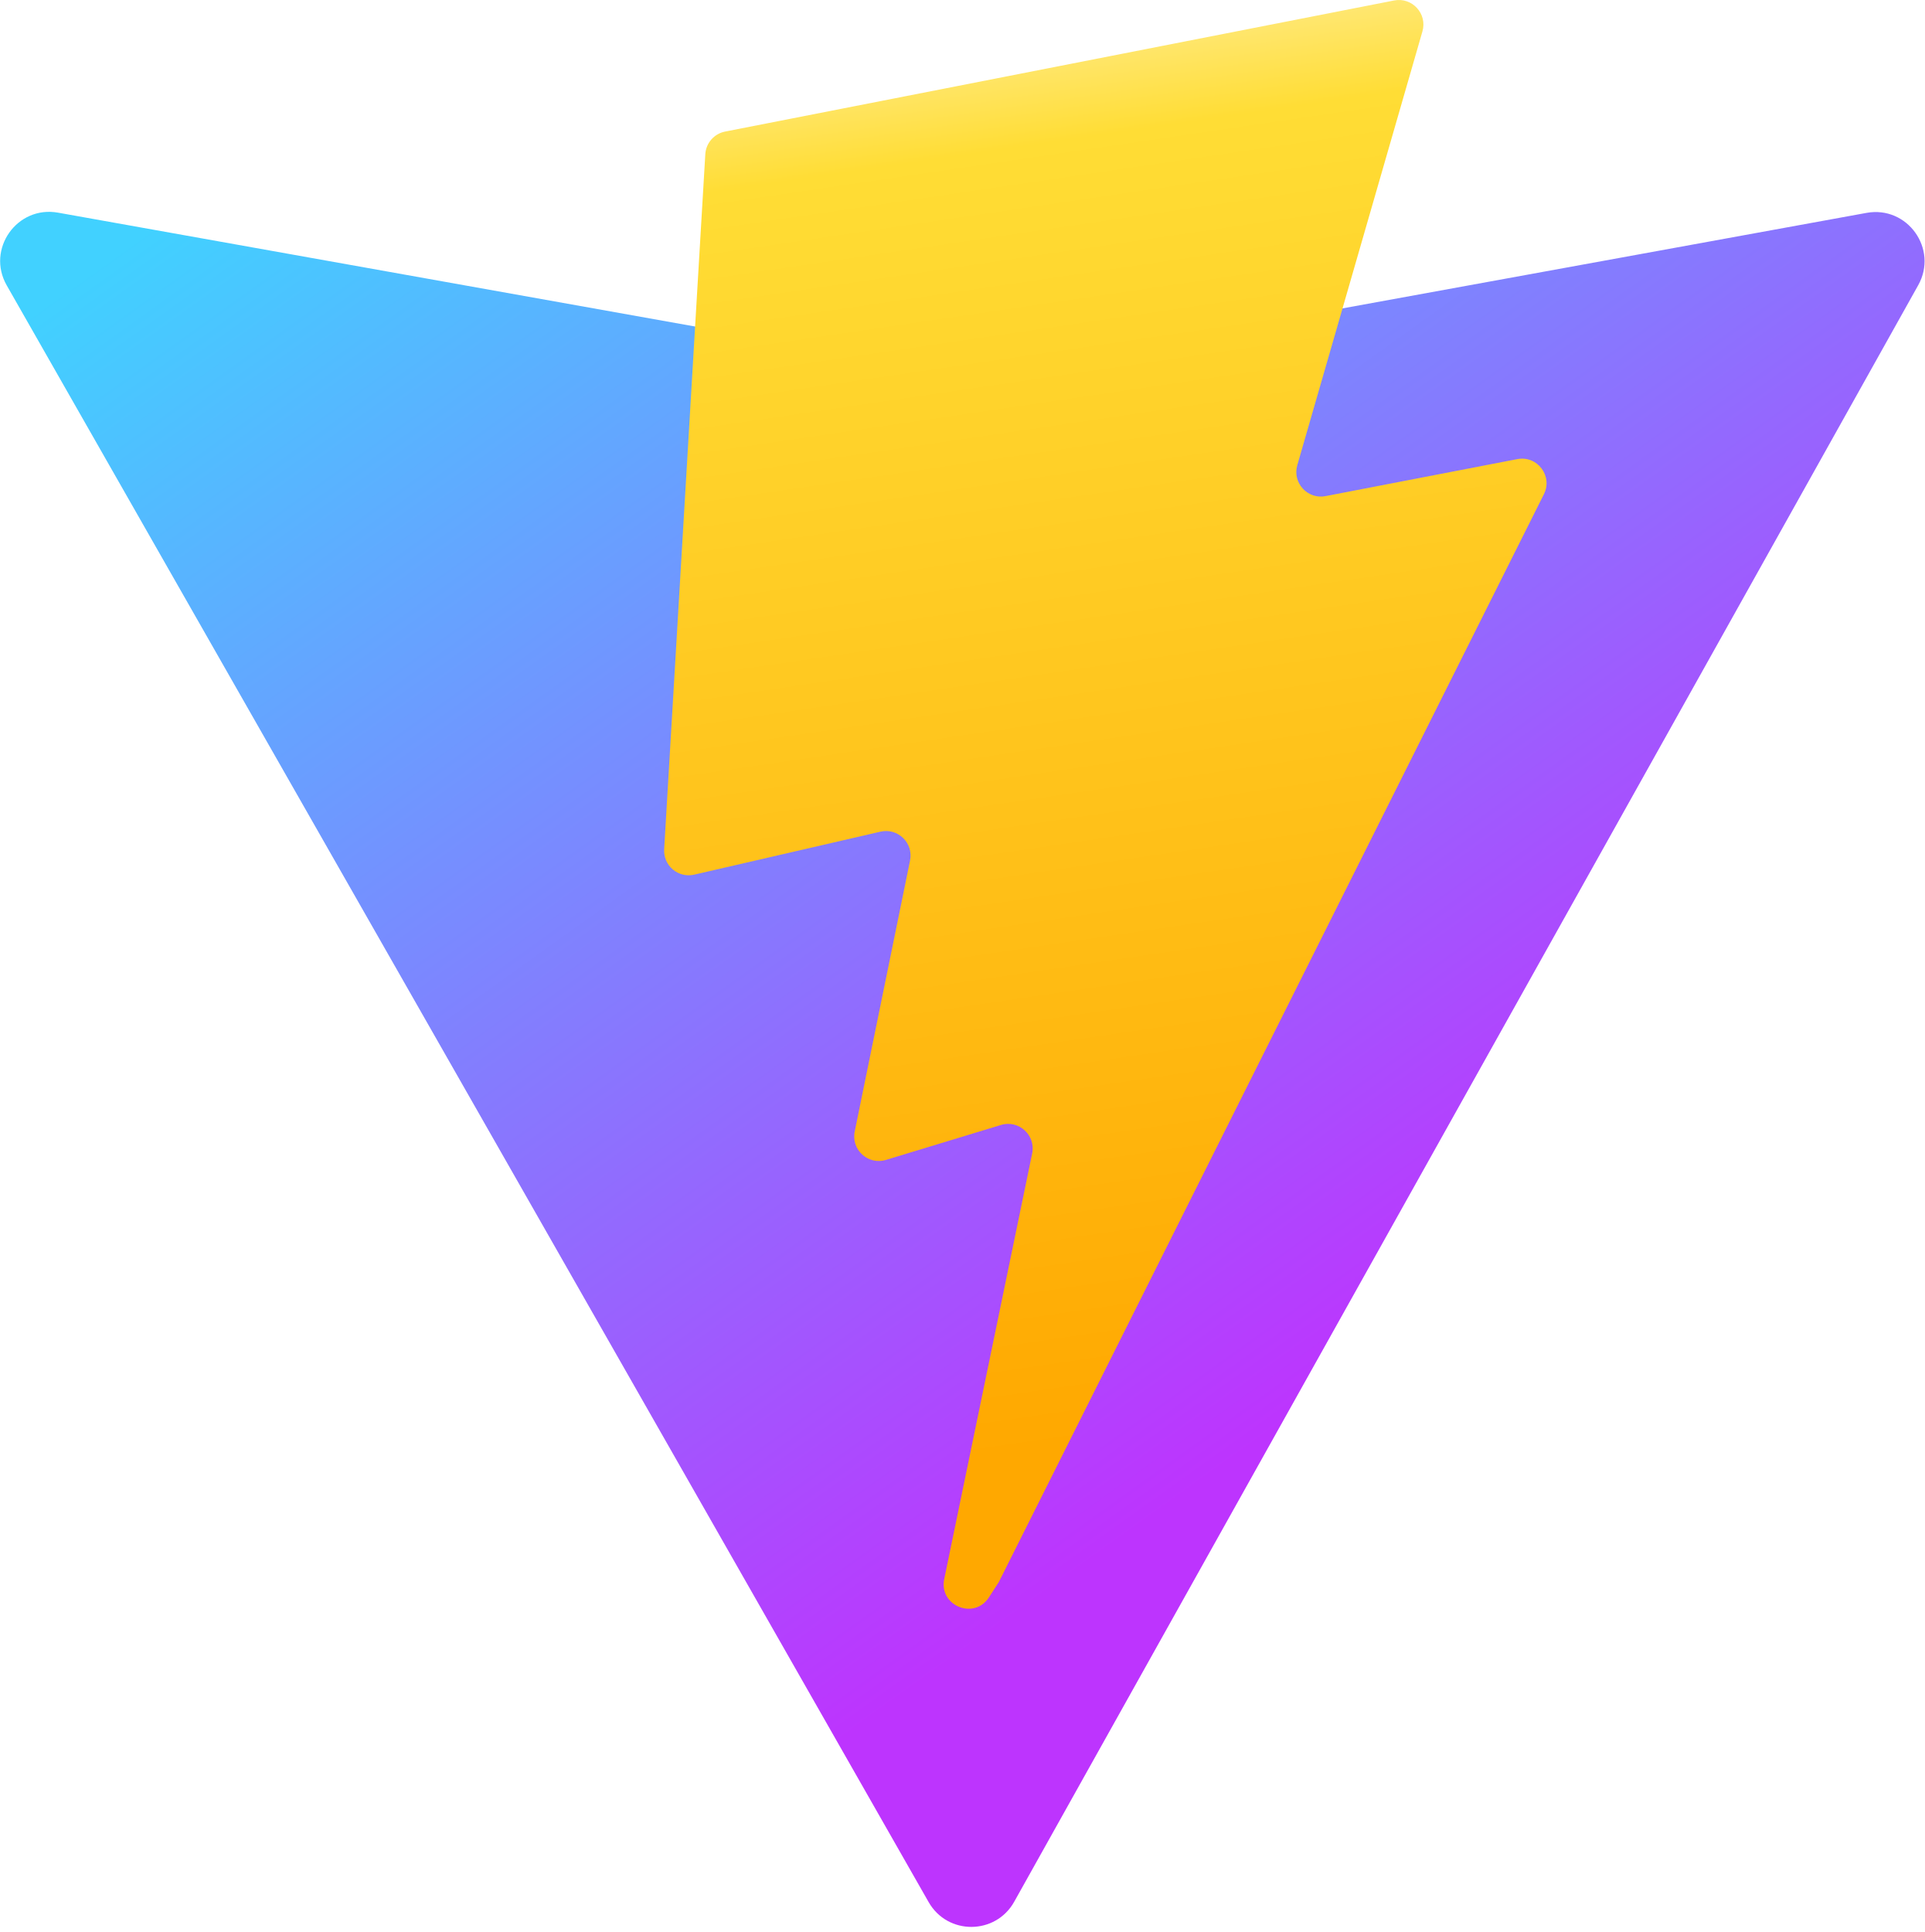
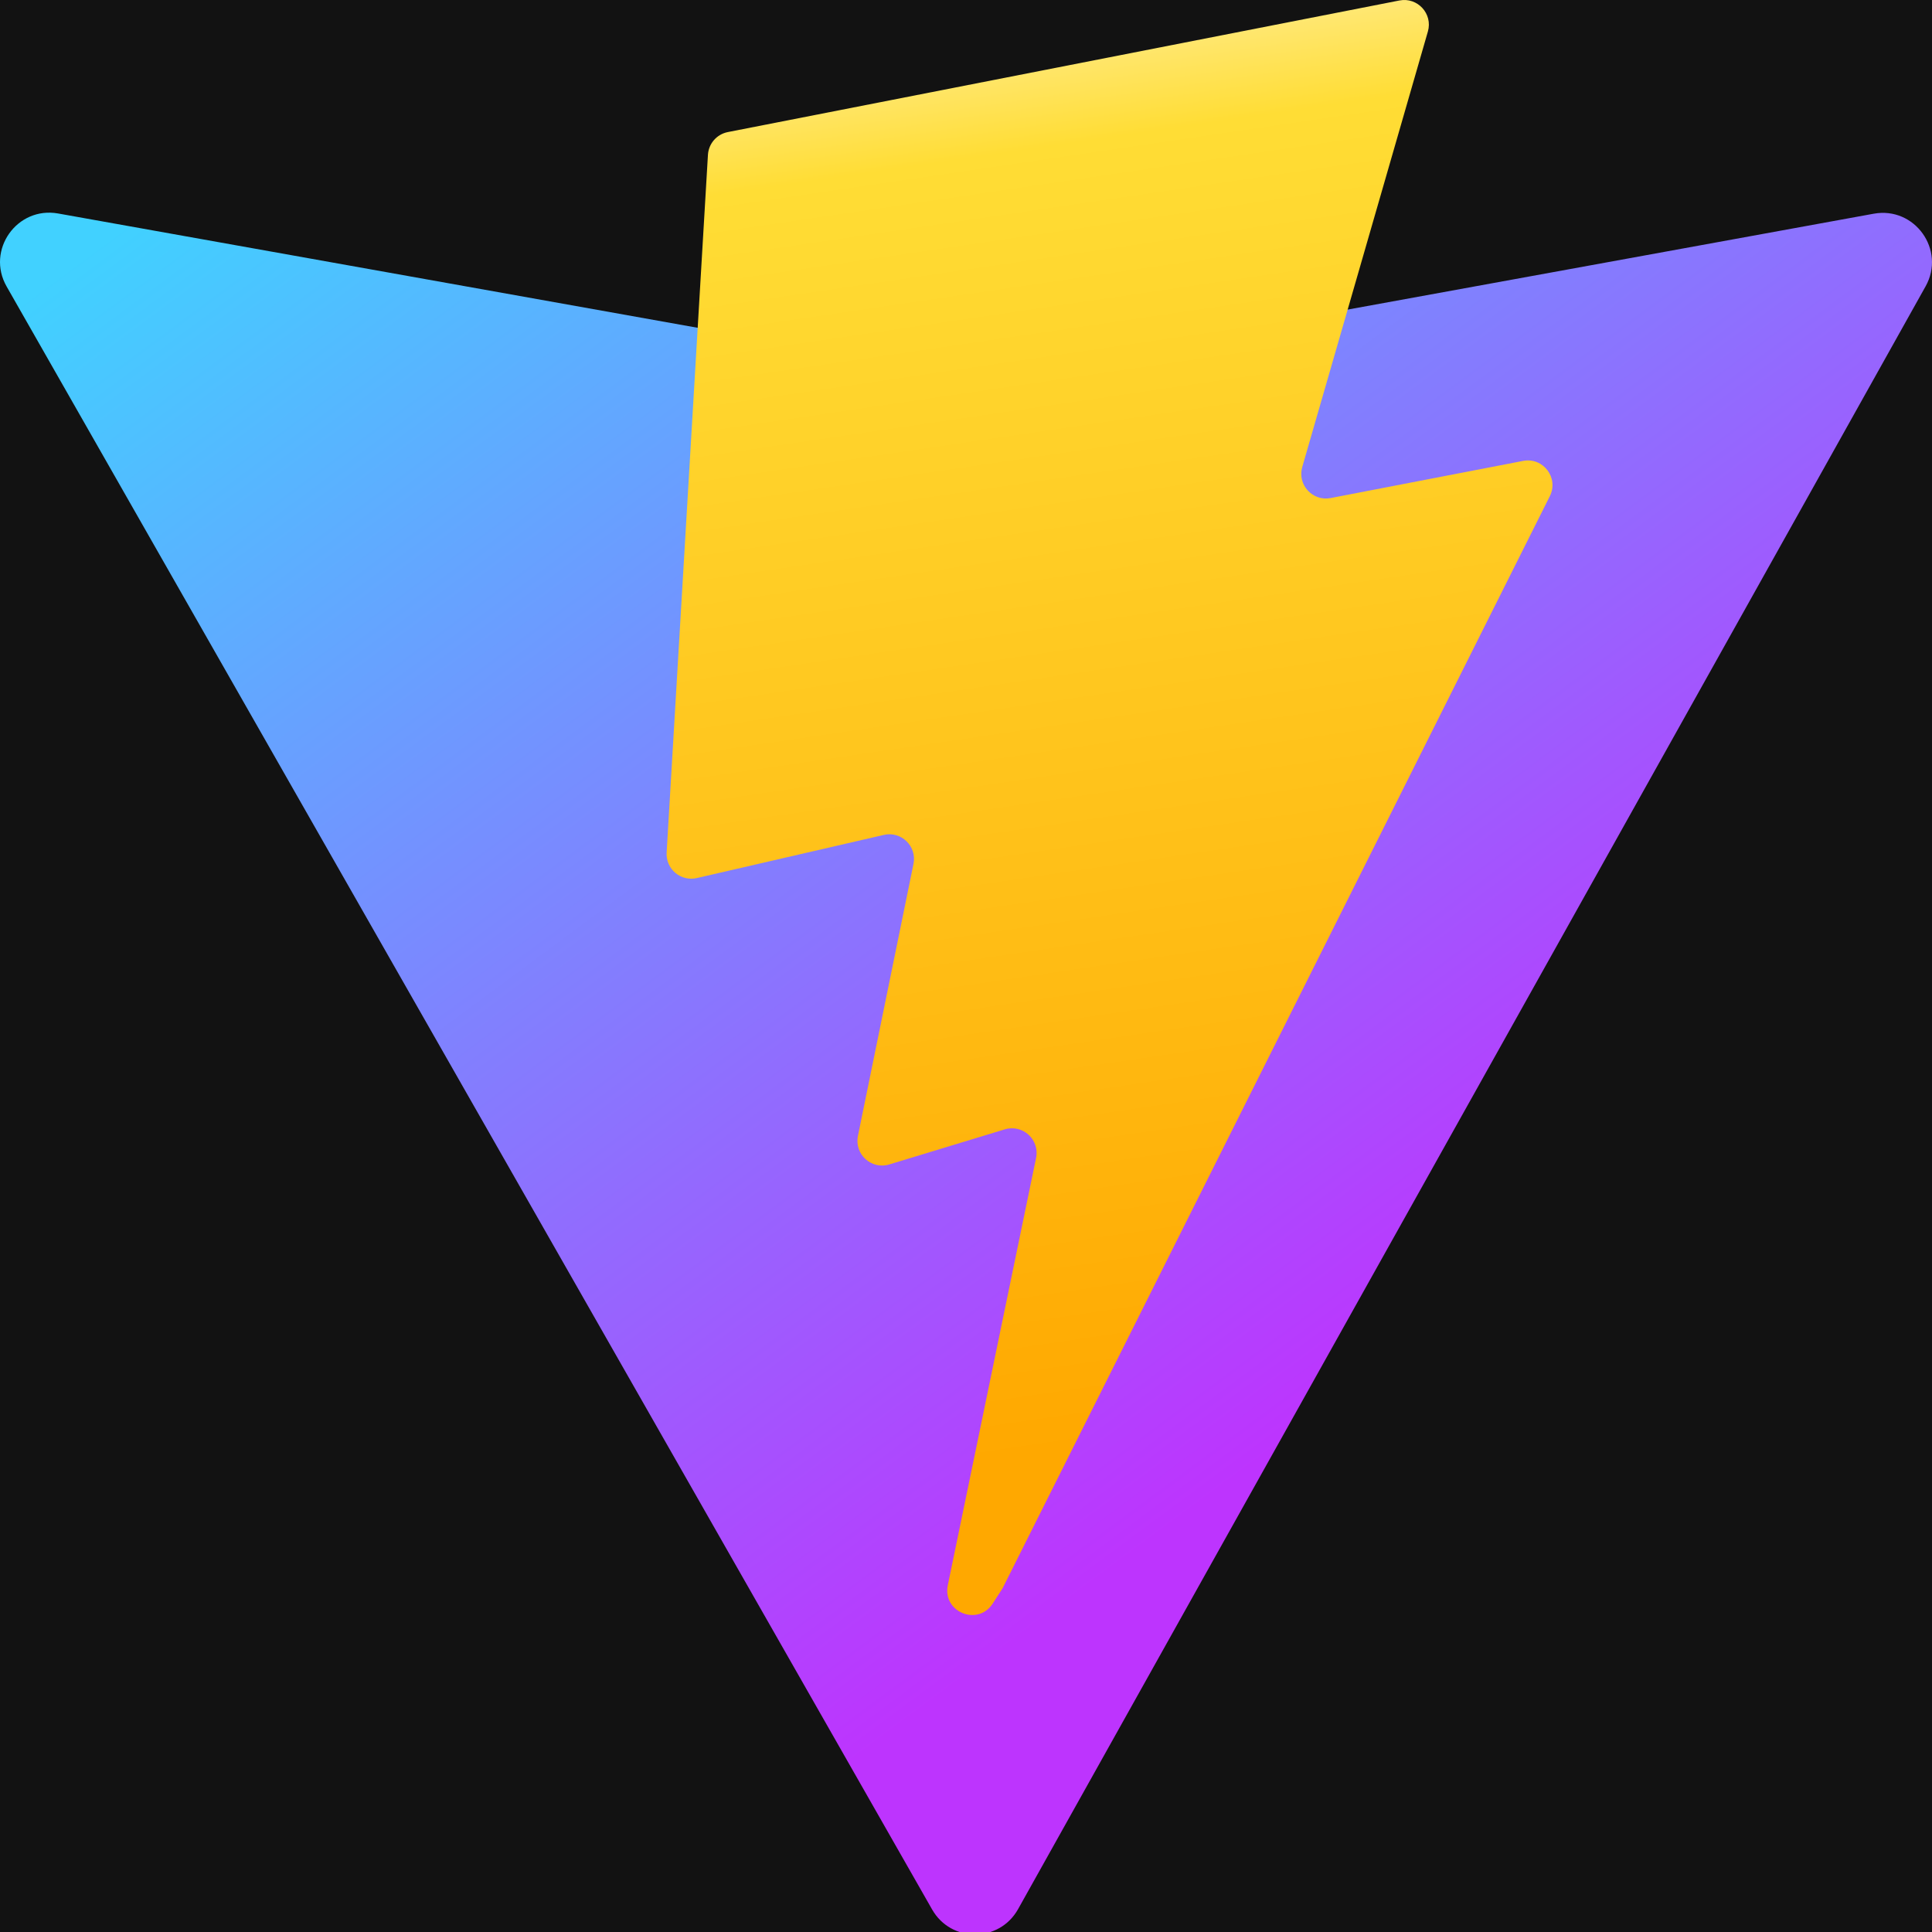
- <svg xmlns="http://www.w3.org/2000/svg" aria-hidden="true" role="img" class="iconify iconify--logos" width="31.88" height="32" preserveAspectRatio="xMidYMid meet" viewBox="0 0 256 257">
+ <svg xmlns="http://www.w3.org/2000/svg" viewBox="0 0 256 256" width="256" height="256">
  <defs>
-     <linearGradient id="IconifyId1813088fe1fbc01fb466" x1="-.828%" x2="57.636%" y1="7.652%" y2="78.411%">
+     <linearGradient id="g1" x1="-.828%" x2="57.636%" y1="7.652%" y2="78.411%">
      <stop offset="0%" stop-color="#41D1FF" />
      <stop offset="100%" stop-color="#BD34FE" />
    </linearGradient>
-     <linearGradient id="IconifyId1813088fe1fbc01fb467" x1="43.376%" x2="50.316%" y1="2.242%" y2="89.03%">
+     <linearGradient id="g2" x1="43.376%" x2="50.316%" y1="2.242%" y2="89.03%">
      <stop offset="0%" stop-color="#FFEA83" />
      <stop offset="8.333%" stop-color="#FFDD35" />
      <stop offset="100%" stop-color="#FFA800" />
    </linearGradient>
  </defs>
-   <path fill="url(#IconifyId1813088fe1fbc01fb466)" d="M255.153 37.938L134.897 252.976c-2.483 4.44-8.862 4.466-11.382.048L.875 37.958c-2.746-4.814 1.371-10.646 6.827-9.67l120.385 21.517a6.537 6.537 0 0 0 2.322-.004l117.867-21.483c5.438-.991 9.574 4.796 6.877 9.62Z" />
-   <path fill="url(#IconifyId1813088fe1fbc01fb467)" d="M185.432.063L96.44 17.501a3.268 3.268 0 0 0-2.634 3.014l-5.474 92.456a3.268 3.268 0 0 0 3.997 3.378l24.777-5.718c2.318-.535 4.413 1.507 3.936 3.838l-7.361 36.047c-.495 2.426 1.782 4.5 4.151 3.78l15.304-4.649c2.372-.72 4.652 1.36 4.15 3.788l-11.698 56.621c-.732 3.542 3.979 5.473 5.943 2.437l1.313-2.028l72.516-144.72c1.215-2.423-.88-5.186-3.54-4.672l-25.505 4.922c-2.396.462-4.435-1.77-3.759-4.114l16.646-57.705c.677-2.35-1.37-4.583-3.769-4.113Z" />
+   <rect width="256" height="256" fill="#121212" />
+   <g transform="translate(0, 0) scale(1)">
+     <path fill="url(#g1)" d="M255.153 37.938L134.897 252.976c-2.483 4.44-8.862 4.466-11.382.048L.875 37.958c-2.746-4.814 1.371-10.646 6.827-9.67l120.385 21.517a6.537 6.537 0 0 0 2.322-.004l117.867-21.483c5.438-.991 9.574 4.796 6.877 9.62Z" />
+     <path fill="url(#g2)" d="M185.432.063L96.44 17.501a3.268 3.268 0 0 0-2.634 3.014l-5.474 92.456a3.268 3.268 0 0 0 3.997 3.378l24.777-5.718c2.318-.535 4.413 1.507 3.936 3.838l-7.361 36.047c-.495 2.426 1.782 4.5 4.151 3.78l15.304-4.649c2.372-.72 4.652 1.36 4.15 3.788l-11.698 56.621c-.732 3.542 3.979 5.473 5.943 2.437l1.313-2.028l72.516-144.72c1.215-2.423-.88-5.186-3.54-4.672l-25.505 4.922c-2.396.462-4.435-1.77-3.759-4.114l16.646-57.705c.677-2.35-1.37-4.583-3.769-4.113Z" />
+   </g>
</svg>
